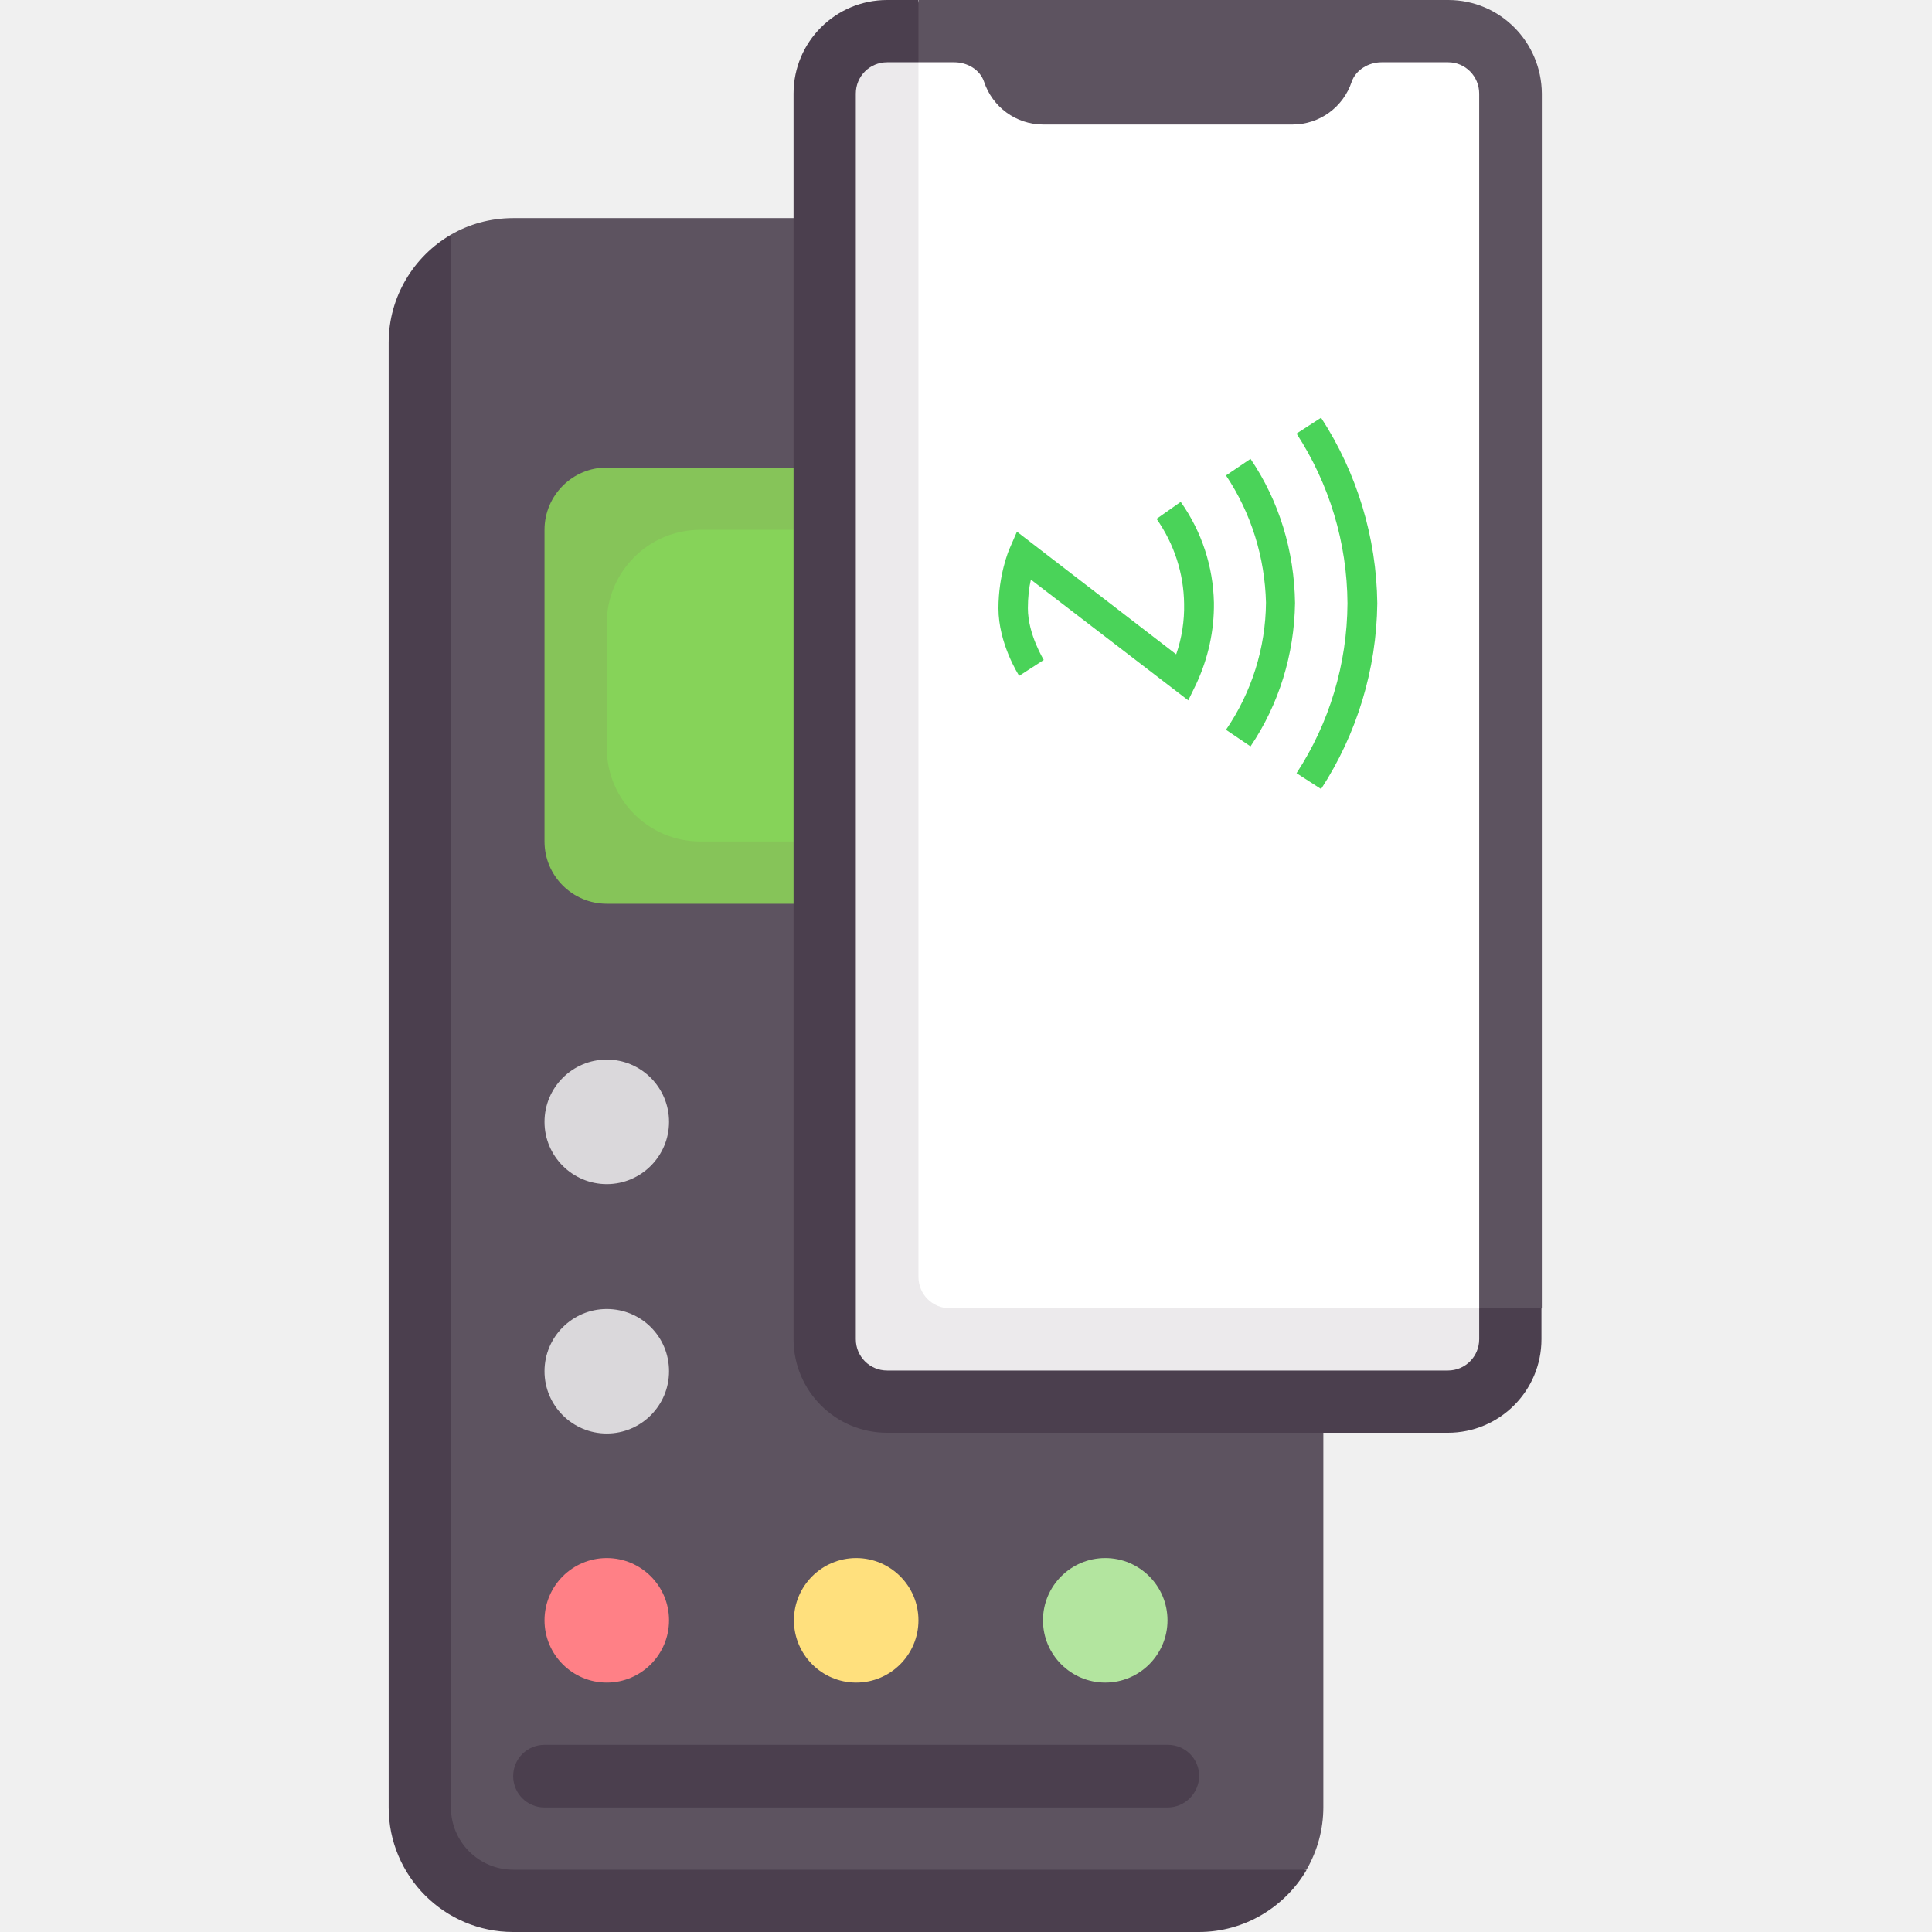
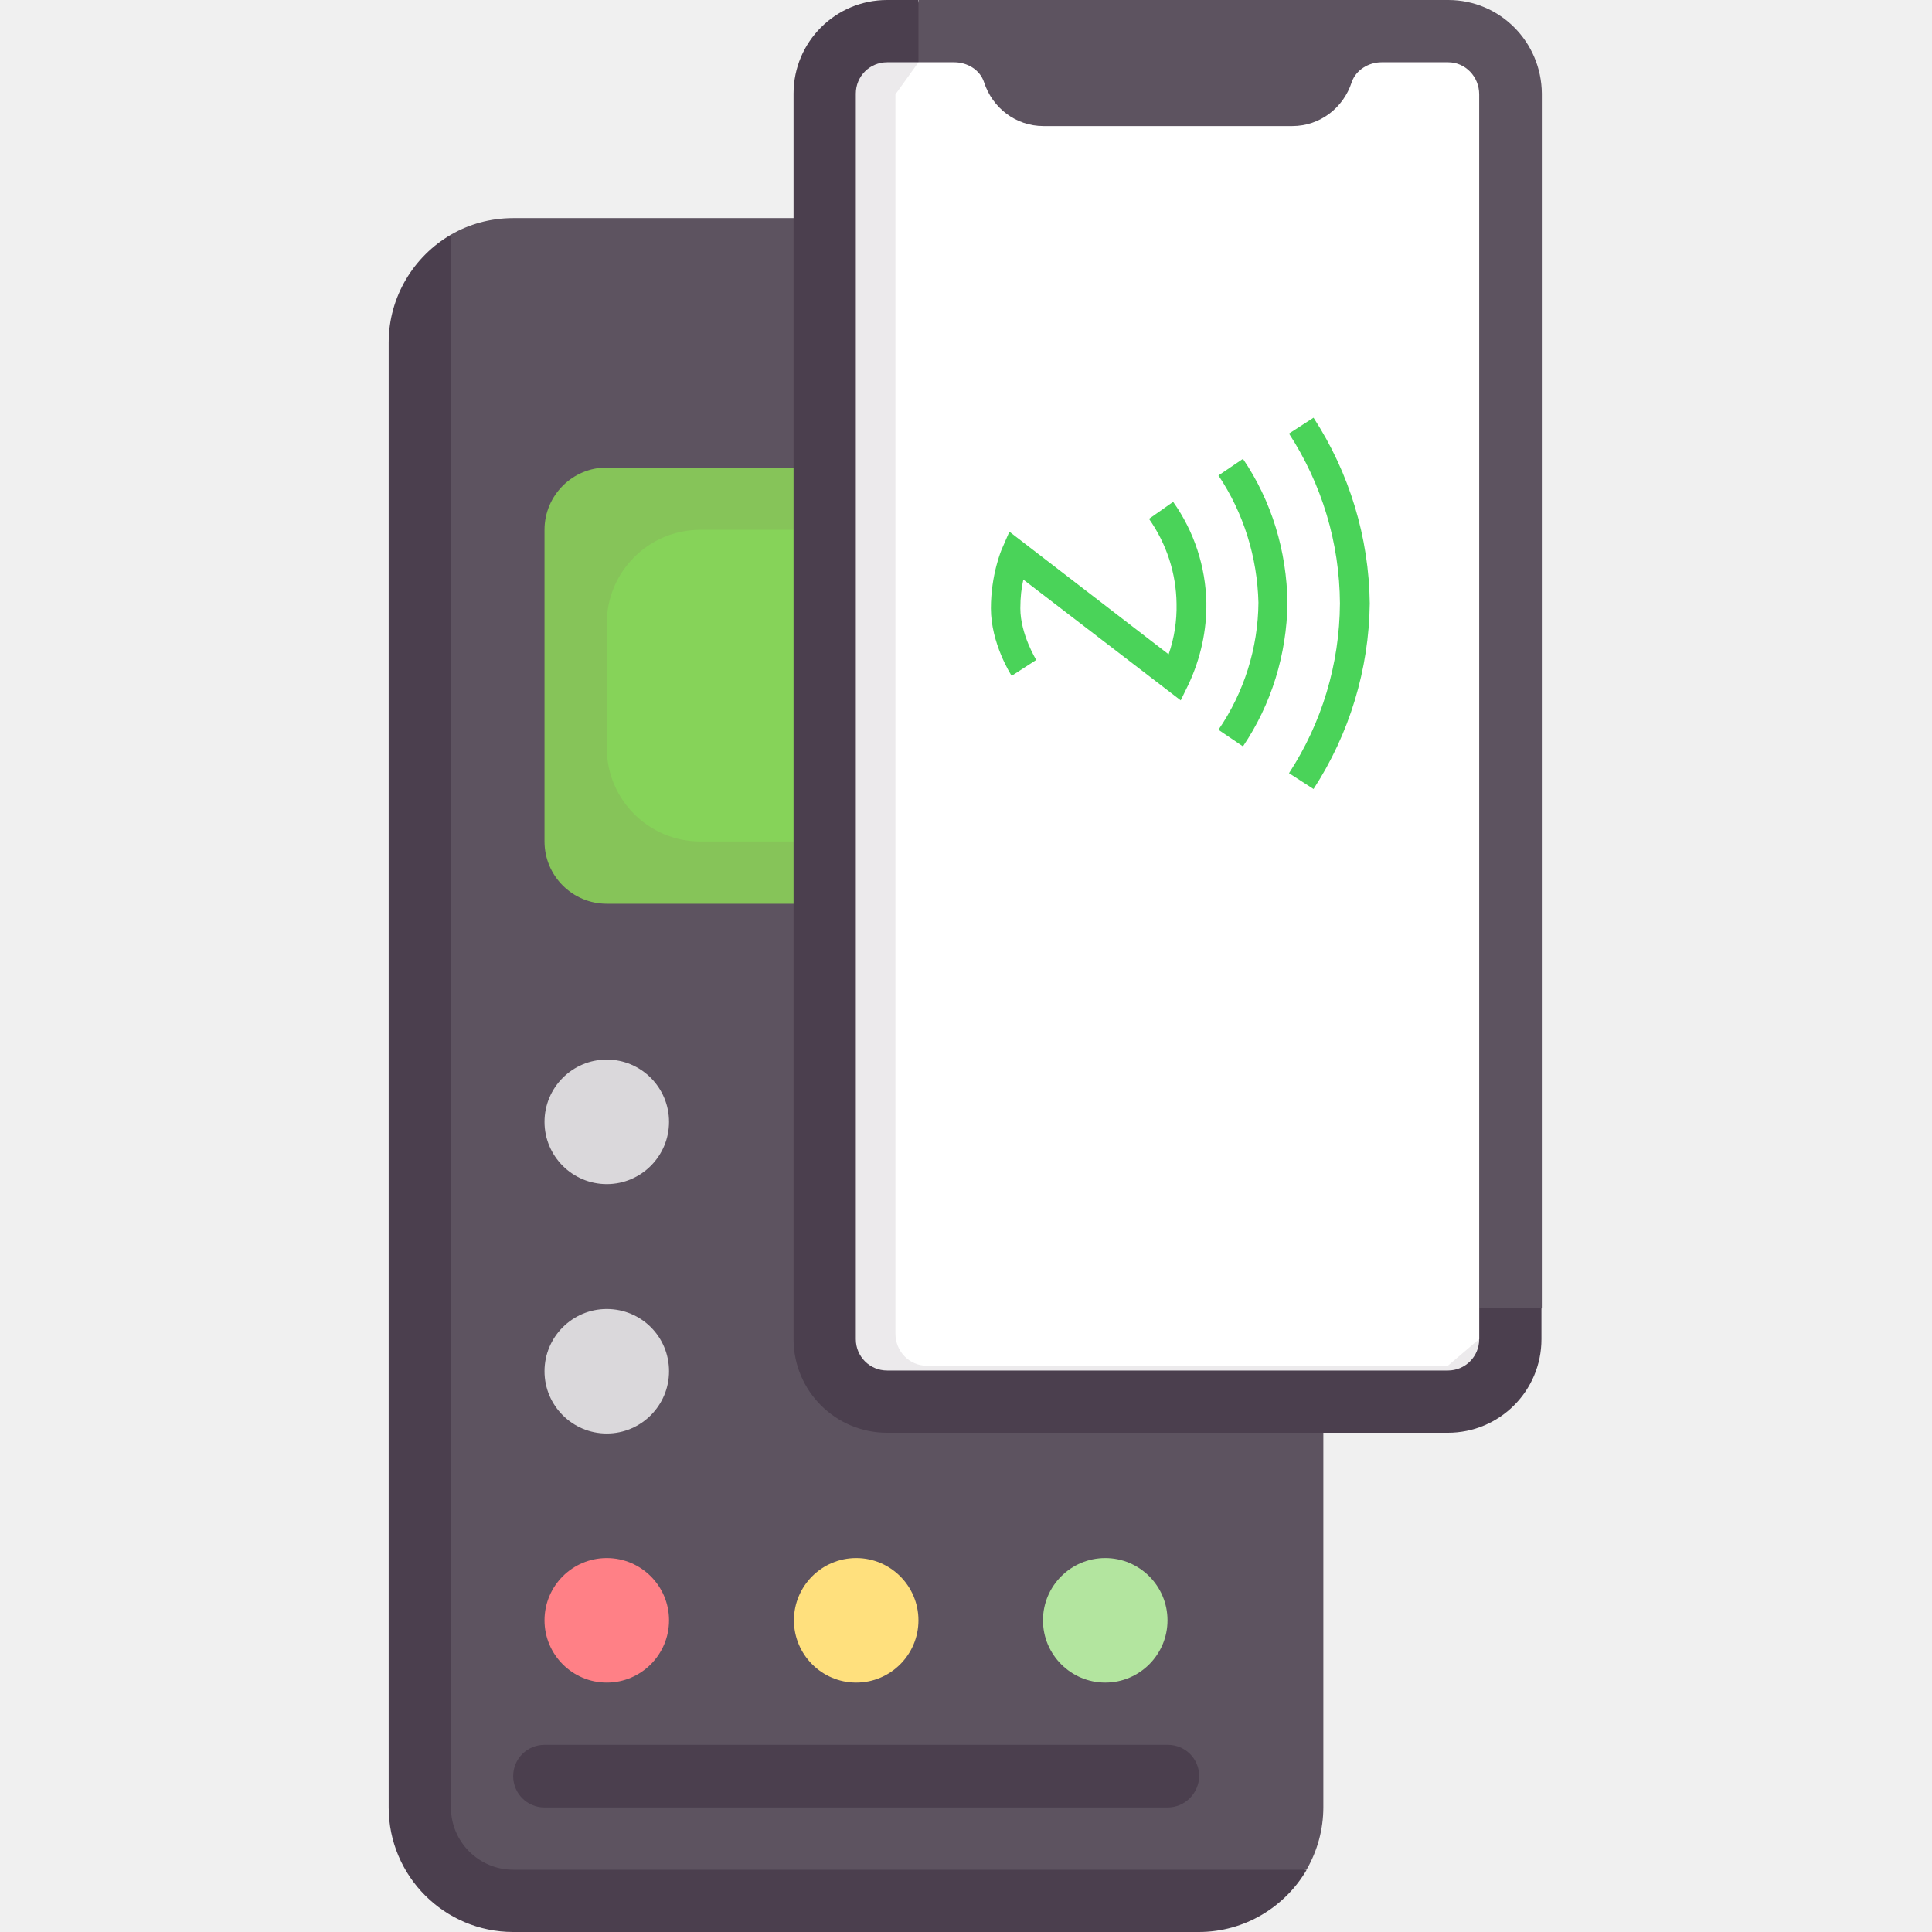
<svg xmlns="http://www.w3.org/2000/svg" version="1.1" id="Layer_1" x="0px" y="0px" viewBox="0 0 512 512" style="enable-background:new 0 0 512 512;" xml:space="preserve">
-   <style type="text/css">
+   <defs id="defs37" />
+   <style type="text/css" id="style2">
	.st0{fill:#5D5360;}
	.st1{fill:#DAD8DB;}
	.st2{fill:#FF8086;}
	.st3{fill:#86C459;}
	.st4{fill:#4B3F4E;}
	.st5{fill:#86D359;}
	.st6{fill:#FFFFFF;}
	.st7{fill:#ECEAEC;}
	.st8{fill:#FFE07D;}
	.st9{fill:#B3E59F;}
	.st10{fill:#4AD359;}
</style>
-   <path class="st0" d="M317.7,57.8H136c-6,0-11.7,1.6-16.5,4.4l-8.4,28.6v379.8c0,18.2,14.8,33,33,33h173.6l28.6-8.2  c2.8-4.9,4.4-10.5,4.4-16.5V90.8C350.7,72.6,336,57.8,317.7,57.8z" />
-   <path class="st1" d="M177.3,297.3c0,9.1-7.4,16.5-16.5,16.5s-16.5-7.4-16.5-16.5s7.4-16.5,16.5-16.5S177.3,288.2,177.3,297.3z" />
-   <path class="st2" d="M177.3,429.4c0,9.1-7.4,16.5-16.5,16.5s-16.5-7.4-16.5-16.5s7.4-16.5,16.5-16.5S177.3,420.3,177.3,429.4z" />
-   <path class="st1" d="M177.3,363.4c0,9.1-7.4,16.5-16.5,16.5s-16.5-7.4-16.5-16.5s7.4-16.5,16.5-16.5S177.3,354.2,177.3,363.4z" />
-   <path class="st3" d="M160.8,123.9c-9.1,0-16.5,7.4-16.5,16.5V223c0,9.1,7.4,16.5,16.5,16.5h49.6V123.9H160.8z" />
-   <path class="st4" d="M309.4,479H144.3c-4.6,0-8.3-3.7-8.3-8.3c0-4.6,3.7-8.3,8.3-8.3h165.2c4.6,0,8.3,3.7,8.3,8.3  C317.7,475.3,314,479,309.4,479z" />
-   <path class="st4" d="M136,495.5c-9.1,0-16.5-7.4-16.5-16.5V62.2c-9.8,5.7-16.5,16.4-16.5,28.6V479c0,18.2,14.8,33,33,33h181.7  c12.2,0,22.9-6.7,28.6-16.5H136z" />
-   <path class="st5" d="M210.4,223h-24.8c-13.7,0-24.8-11.1-24.8-24.8v-33c0-13.7,11.1-24.8,24.8-24.8h24.8V223z" />
-   <path class="st0" d="M383.8,0H243.5l-6.1,24.8v330.5h146.4l24.8-8.6V24.8C408.5,11.1,397.5,0,383.8,0z" />
-   <path class="st4" d="M251.7,346.7c-4.6,0-8.3-3.7-8.3-8.3V0h-8.3c-13.7,0-24.8,11.1-24.8,24.8v330.1c0,13.7,11.1,24.8,24.8,24.8  h148.6c13.7,0,24.8-11.1,24.8-24.8v-8.3H251.7V346.7z" />
-   <path class="st6" d="M383.8,16.5h-17.7c-3.4,0-6.8,2-7.9,5.2C356,28.3,349.8,33,342.5,33h-66c-7.3,0-13.5-4.7-15.7-11.3  c-1.1-3.3-4.5-5.2-7.9-5.2h-9.5l-6.1,8.3v320.6c0,4.6,3.7,8.3,8.3,8.3h138.1l8.3-6.9v-322C392,20.2,388.3,16.5,383.8,16.5z" />
-   <path class="st7" d="M251.7,346.7c-4.6,0-8.3-3.7-8.3-8.3V16.5h-8.3c-4.6,0-8.3,3.7-8.3,8.3v330.1c0,4.6,3.7,8.3,8.3,8.3h148.6  c4.6,0,8.3-3.7,8.3-8.3v-8.3H251.7V346.7z" />
-   <path class="st8" d="M243.4,429.4c0,9.1-7.4,16.5-16.5,16.5s-16.5-7.4-16.5-16.5s7.4-16.5,16.5-16.5S243.4,420.3,243.4,429.4z" />
-   <path class="st9" d="M309.4,429.4c0,9.1-7.4,16.5-16.5,16.5s-16.5-7.4-16.5-16.5s7.4-16.5,16.5-16.5S309.4,420.3,309.4,429.4z" />
-   <path class="st10" d="M350.1,209.1l-6.5-4.2c8.7-13.3,13.4-28.9,13.5-45c-0.1-16.1-4.8-31.6-13.5-45l6.5-4.2  c9.5,14.6,14.7,31.7,14.9,49.2l0,0l0,0C364.8,177.4,359.6,194.5,350.1,209.1z M343.2,159.8L343.2,159.8L343.2,159.8  c-0.2-13.8-4.2-27-11.8-38.2l-6.5,4.4c6.7,10,10.3,21.7,10.6,33.7c-0.1,12-3.8,23.8-10.6,33.7l6.5,4.4  C338.9,186.7,343,173.5,343.2,159.8z M317,181.3c3.2-6.9,4.8-14.2,4.7-21.6c-0.2-9.5-3.2-18.8-8.8-26.7l-6.4,4.5  c4.7,6.7,7.2,14.5,7.3,22.5c0.1,4.5-0.6,9.1-2.1,13.4l-42.2-32.5l-2,4.6c-0.1,0.2-2.9,6.8-2.9,15.7c0,9.3,5.3,17.6,5.5,17.9l6.5-4.2  c0-0.1-4.2-6.8-4.2-13.7c0-2.9,0.3-5.5,0.8-7.6l41.7,32L317,181.3z" />
+   <path class="st0" d="M317.7,57.8H136c-6,0-11.7,1.6-16.5,4.4l-8.4,28.6v379.8c0,18.2,14.8,33,33,33h173.6l28.6-8.2  c2.8-4.9,4.4-10.5,4.4-16.5V90.8C350.7,72.6,336,57.8,317.7,57.8z" id="path4" />
+   <path class="st1" d="M177.3,297.3c0,9.1-7.4,16.5-16.5,16.5s-16.5-7.4-16.5-16.5s7.4-16.5,16.5-16.5S177.3,288.2,177.3,297.3z" id="path6" />
+   <path class="st2" d="M177.3,429.4c0,9.1-7.4,16.5-16.5,16.5s-16.5-7.4-16.5-16.5s7.4-16.5,16.5-16.5S177.3,420.3,177.3,429.4z" id="path8" />
+   <path class="st1" d="M177.3,363.4c0,9.1-7.4,16.5-16.5,16.5s-16.5-7.4-16.5-16.5s7.4-16.5,16.5-16.5S177.3,354.2,177.3,363.4z" id="path10" />
+   <path class="st3" d="M160.8,123.9c-9.1,0-16.5,7.4-16.5,16.5V223c0,9.1,7.4,16.5,16.5,16.5h49.6V123.9H160.8z" id="path12" />
+   <path class="st4" d="M309.4,479H144.3c-4.6,0-8.3-3.7-8.3-8.3c0-4.6,3.7-8.3,8.3-8.3h165.2c4.6,0,8.3,3.7,8.3,8.3  C317.7,475.3,314,479,309.4,479z" id="path14" />
+   <path class="st4" d="M136,495.5c-9.1,0-16.5-7.4-16.5-16.5V62.2c-9.8,5.7-16.5,16.4-16.5,28.6V479c0,18.2,14.8,33,33,33h181.7  c12.2,0,22.9-6.7,28.6-16.5H136z" id="path16" />
+   <path class="st5" d="M210.4,223h-24.8c-13.7,0-24.8-11.1-24.8-24.8v-33c0-13.7,11.1-24.8,24.8-24.8h24.8V223z" id="path18" />
+   <path class="st0" d="M383.8,0H243.5l-6.1,24.8v330.5h146.4l24.8-8.6V24.8C408.5,11.1,397.5,0,383.8,0z" id="path20" />
+   <path class="st4" d="M251.7,346.7c-4.6,0-8.3-3.7-8.3-8.3V0h-8.3c-13.7,0-24.8,11.1-24.8,24.8v330.1c0,13.7,11.1,24.8,24.8,24.8  h148.6c13.7,0,24.8-11.1,24.8-24.8v-8.3H251.7V346.7z" id="path22" />
+   <path class="st7" d="M251.7,346.7c-4.6,0-8.3-3.7-8.3-8.3V16.5h-8.3c-4.6,0-8.3,3.7-8.3,8.3v330.1c0,4.6,3.7,8.3,8.3,8.3h148.6  c4.6,0,8.3-3.7,8.3-8.3v-8.3H251.7V346.7z" id="path26" />
+   <path class="st6" d="m 383.8,16.5 h -17.7 c -3.4,0 -6.8,2.049 -7.9,5.327 -2.2,6.761 -8.4,11.576 -15.7,11.576 h -66 c -7.3,0 -13.5,-4.815 -15.7,-11.576 C 259.7,18.446 256.3,16.5 252.9,16.5 h -9.5 l -6.1,8.503 V 353.431 c 0,4.712 3.7,8.503 8.3,8.503 h 138.1 l 8.3,-7.068 V 25.003 C 392,20.29 388.3,16.5 383.8,16.5 Z" id="path24" style="fill:#ffffff;stroke-width:1.012" />
+   <path class="st8" d="M243.4,429.4c0,9.1-7.4,16.5-16.5,16.5s-16.5-7.4-16.5-16.5s7.4-16.5,16.5-16.5S243.4,420.3,243.4,429.4z" id="path28" />
+   <path class="st9" d="M309.4,429.4c0,9.1-7.4,16.5-16.5,16.5s-16.5-7.4-16.5-16.5s7.4-16.5,16.5-16.5S309.4,420.3,309.4,429.4z" id="path30" />
+   <path class="st10" d="m 348.1,209.1 -6.5,-4.2 c 8.7,-13.3 13.4,-28.9 13.5,-45 -0.1,-16.1 -4.8,-31.6 -13.5,-45 l 6.5,-4.2 c 9.5,14.6 14.7,31.7 14.9,49.2 v 0 0 c -0.2,17.5 -5.4,34.6 -14.9,49.2 z m -6.9,-49.3 v 0 0 C 341,146 337,132.8 329.4,121.6 l -6.5,4.4 c 6.7,10 10.3,21.7 10.6,33.7 -0.1,12 -3.8,23.8 -10.6,33.7 l 6.5,4.4 c 7.5,-11.1 11.6,-24.3 11.8,-38 z M 315,181.3 c 3.2,-6.9 4.8,-14.2 4.7,-21.6 -0.2,-9.5 -3.2,-18.8 -8.8,-26.7 l -6.4,4.5 c 4.7,6.7 7.2,14.5 7.3,22.5 0.1,4.5 -0.6,9.1 -2.1,13.4 l -42.2,-32.5 -2,4.6 c -0.1,0.2 -2.9,6.8 -2.9,15.7 0,9.3 5.3,17.6 5.5,17.9 l 6.5,-4.2 c 0,-0.1 -4.2,-6.8 -4.2,-13.7 0,-2.9 0.3,-5.5 0.8,-7.6 l 41.7,32 z" id="path32" style="fill:#4ad359" />
</svg>
